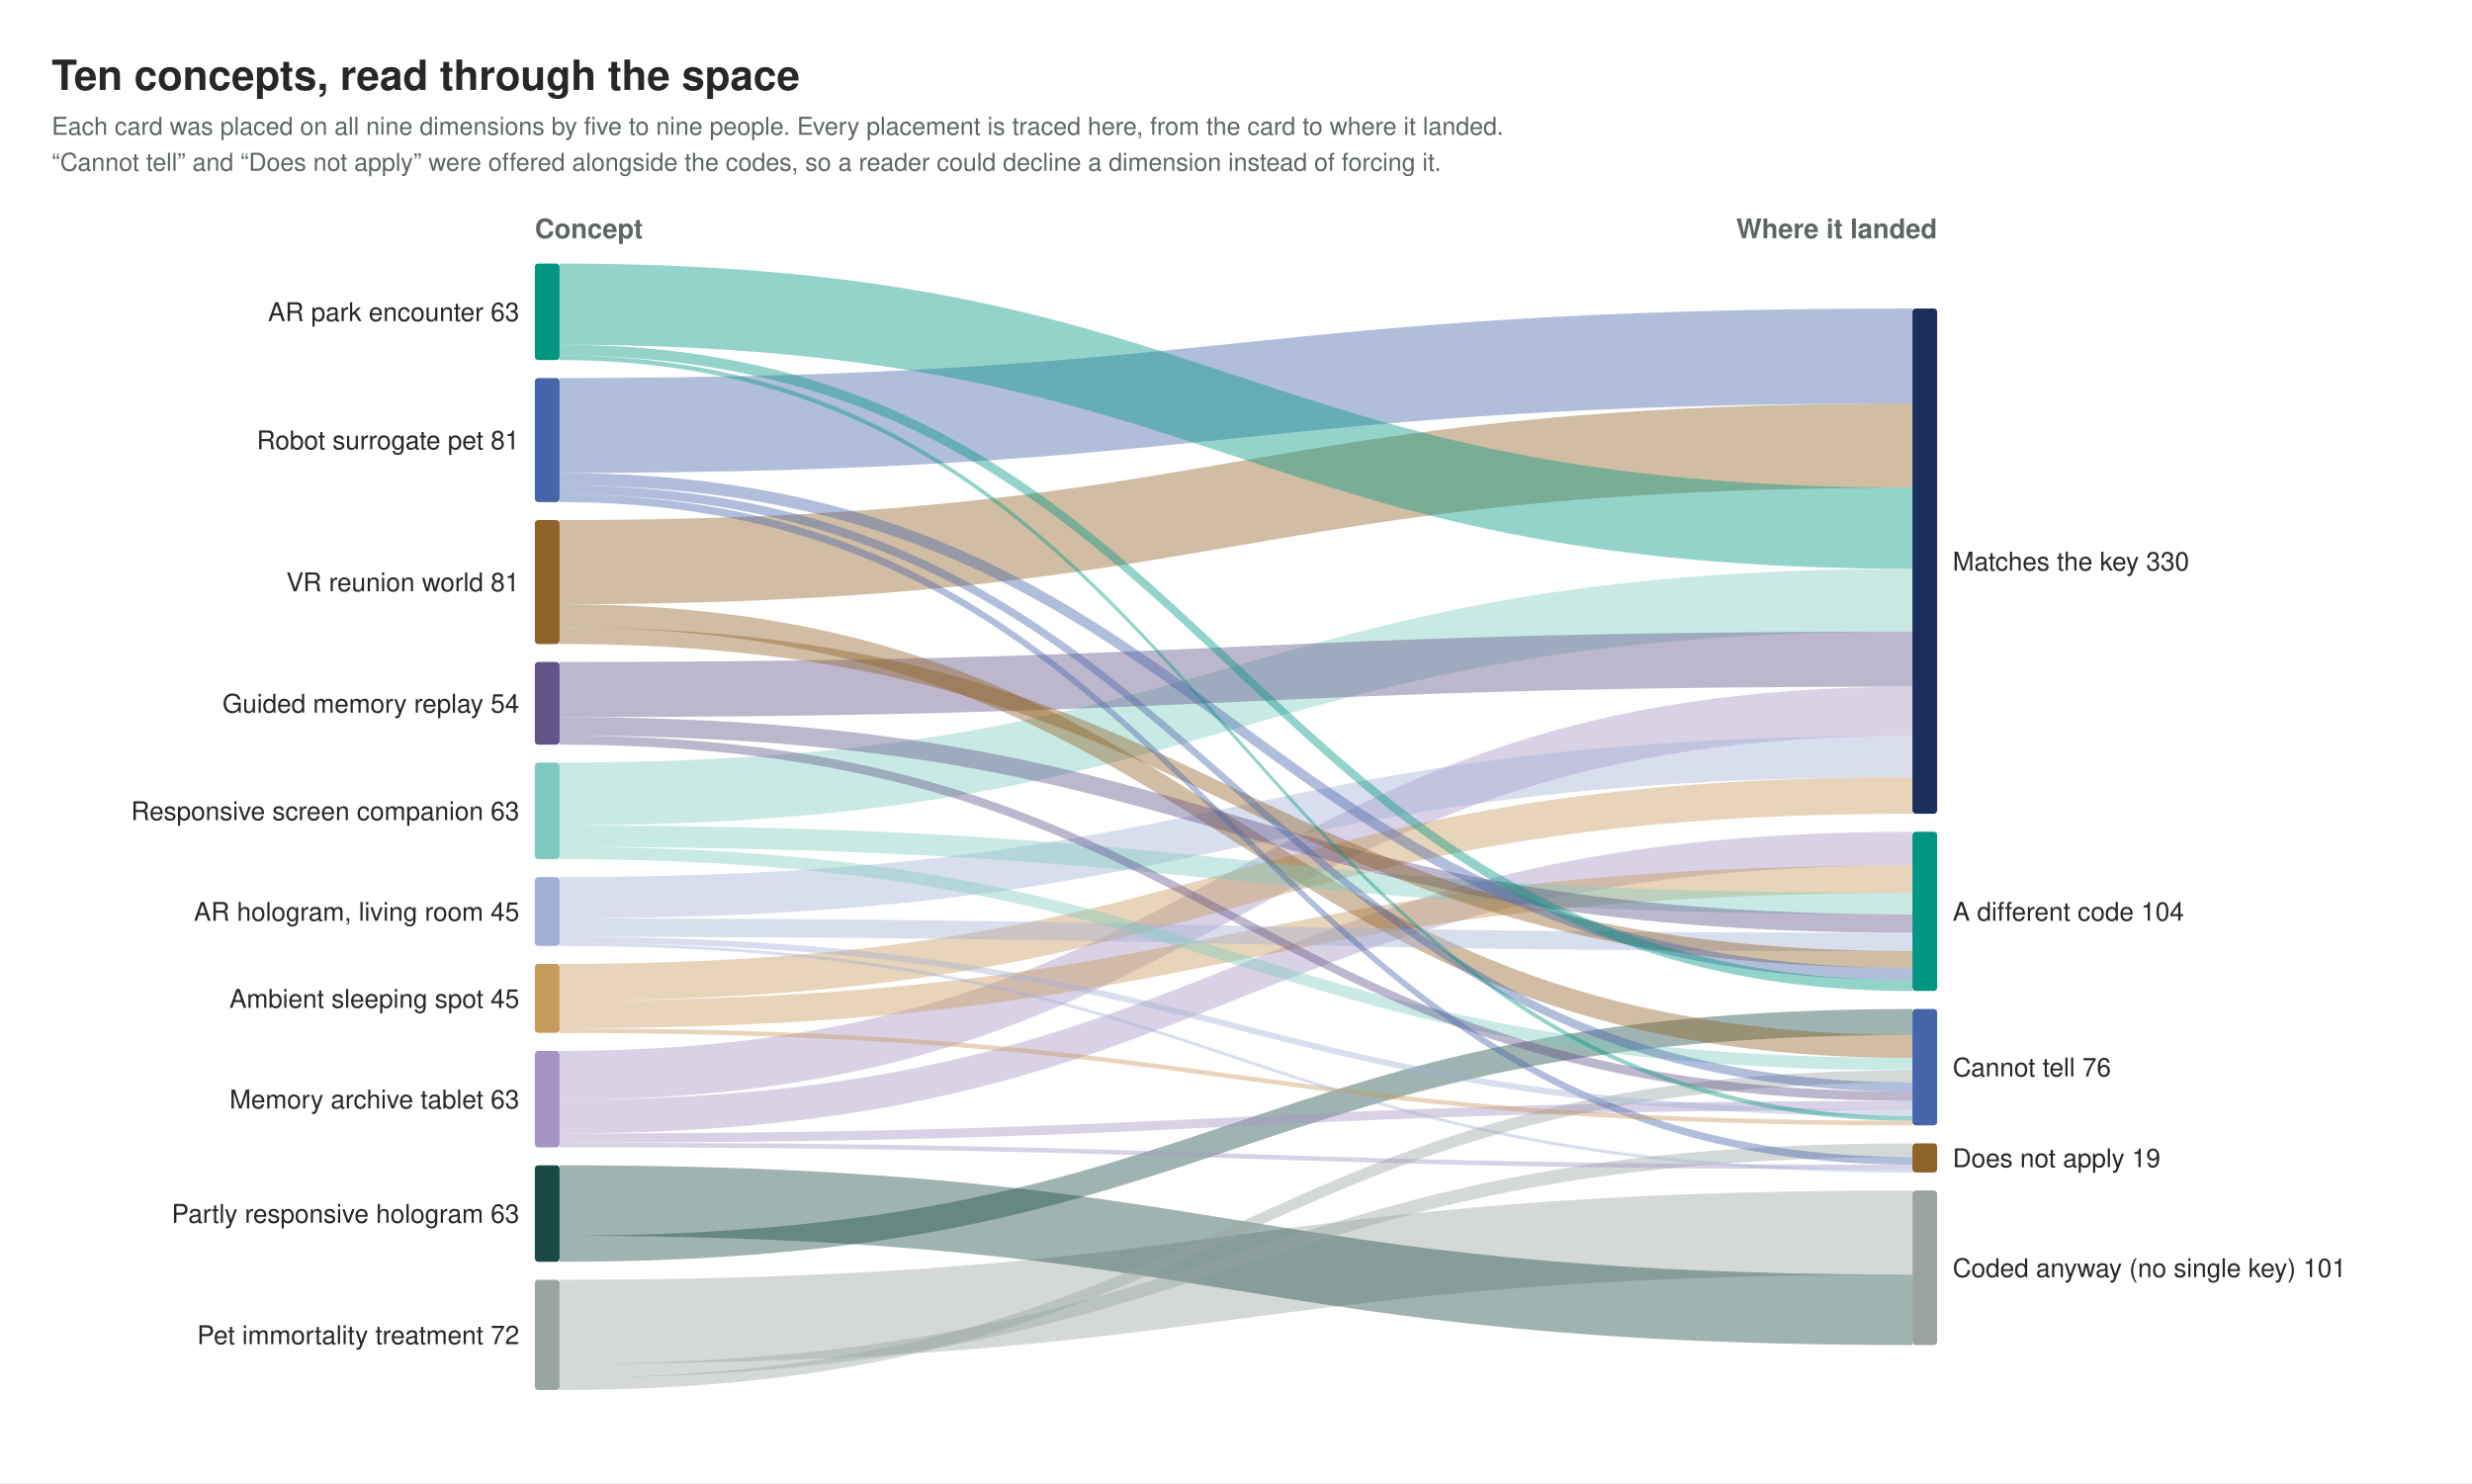
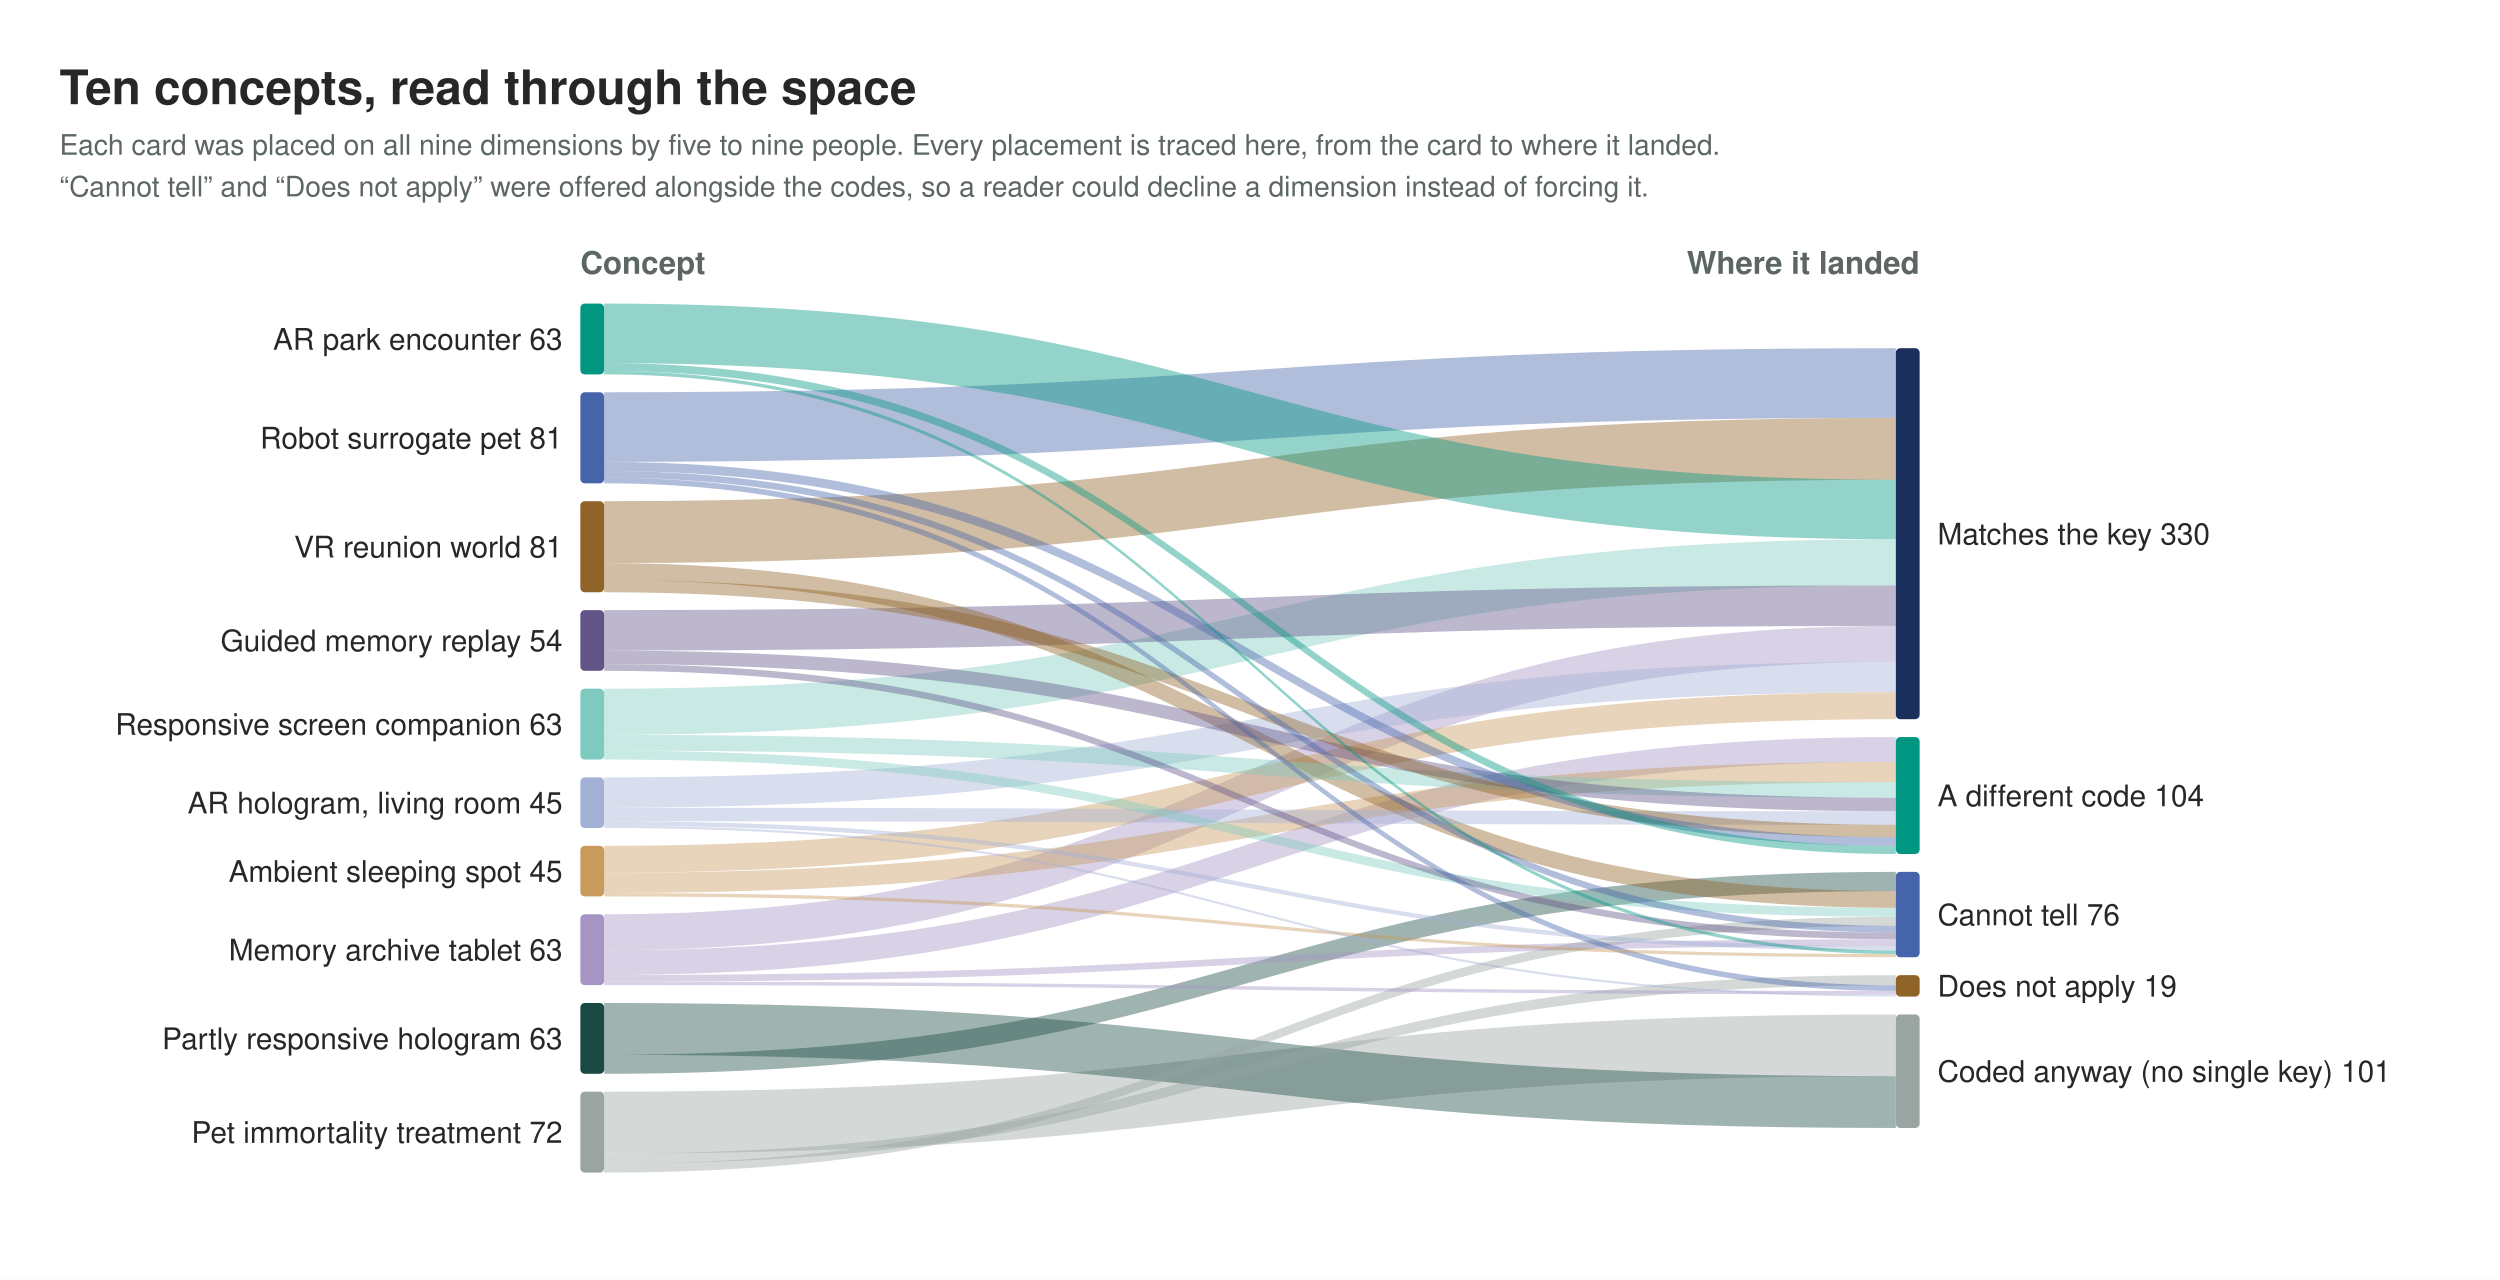
- <svg xmlns="http://www.w3.org/2000/svg" width="2200" height="1320" viewBox="0 0 2200 1320">
-   <rect width="2200" height="1320" fill="#ffffff" />
-   <text x="46" y="80" font-family="Helvetica" font-size="37" font-weight="800" fill="#252827">Ten concepts, read through the space</text>
-   <text x="46" y="120" font-family="Helvetica" font-size="22" fill="#5C6663">Each card was placed on all nine dimensions by five to nine people. Every placement is traced here, from the card to where it landed.</text>
-   <text x="46" y="152" font-family="Helvetica" font-size="22" fill="#5C6663">“Cannot tell” and “Does not apply” were offered alongside the codes, so a reader could decline a dimension instead of forcing it.</text>
-   <text x="476" y="212" font-family="Helvetica" font-size="24" font-weight="700" fill="#5C6663" text-anchor="start">Concept</text>
-   <text x="1724" y="212" font-family="Helvetica" font-size="24" font-weight="700" fill="#5C6663" text-anchor="end">Where it landed</text>
-   <path d="M 498.0 336.5 C 1100.0 336.5 1100.0 274.6 1702.0 274.6 L 1702.0 359.1 C 1100.0 359.1 1100.0 421.0 498.0 421.0 Z" fill="#4664AA" fill-opacity="0.42" />
-   <path d="M 498.0 462.9 C 1100.0 462.9 1100.0 359.1 1702.0 359.1 L 1702.0 434.1 C 1100.0 434.1 1100.0 537.8 498.0 537.8 Z" fill="#8f6228" fill-opacity="0.42" />
-   <path d="M 498.0 1139.1 C 1100.0 1139.1 1100.0 1059.6 1702.0 1059.6 L 1702.0 1134.5 C 1100.0 1134.5 1100.0 1214.0 498.0 1214.0 Z" fill="#9AA5A2" fill-opacity="0.42" />
-   <path d="M 498.0 234.6 C 1100.0 234.6 1100.0 434.1 1702.0 434.1 L 1702.0 506.3 C 1100.0 506.3 1100.0 306.8 498.0 306.8 Z" fill="#009682" fill-opacity="0.42" />
-   <path d="M 498.0 1037.2 C 1100.0 1037.2 1100.0 1134.5 1702.0 1134.5 L 1702.0 1197.2 C 1100.0 1197.2 1100.0 1099.9 498.0 1099.9 Z" fill="#1B4A44" fill-opacity="0.42" />
-   <path d="M 498.0 678.8 C 1100.0 678.8 1100.0 506.3 1702.0 506.3 L 1702.0 562.2 C 1100.0 562.2 1100.0 734.7 498.0 734.7 Z" fill="#7FCAC0" fill-opacity="0.42" />
-   <path d="M 498.0 589.2 C 1100.0 589.2 1100.0 562.2 1702.0 562.2 L 1702.0 611.2 C 1100.0 611.2 1100.0 638.3 498.0 638.3 Z" fill="#635488" fill-opacity="0.42" />
-   <path d="M 498.0 935.4 C 1100.0 935.4 1100.0 611.2 1702.0 611.2 L 1702.0 654.8 C 1100.0 654.8 1100.0 979.0 498.0 979.0 Z" fill="#A594C4" fill-opacity="0.42" />
-   <path d="M 498.0 780.7 C 1100.0 780.7 1100.0 654.8 1702.0 654.8 L 1702.0 691.6 C 1100.0 691.6 1100.0 817.5 498.0 817.5 Z" fill="#A2B0D6" fill-opacity="0.42" />
-   <path d="M 498.0 858.0 C 1100.0 858.0 1100.0 691.6 1702.0 691.6 L 1702.0 724.3 C 1100.0 724.3 1100.0 890.7 498.0 890.7 Z" fill="#C89A5C" fill-opacity="0.42" />
-   <path d="M 498.0 979.0 C 1100.0 979.0 1100.0 740.3 1702.0 740.3 L 1702.0 770.3 C 1100.0 770.3 1100.0 1008.9 498.0 1008.9 Z" fill="#A594C4" fill-opacity="0.42" />
-   <path d="M 498.0 890.7 C 1100.0 890.7 1100.0 770.3 1702.0 770.3 L 1702.0 794.9 C 1100.0 794.9 1100.0 915.3 498.0 915.3 Z" fill="#C89A5C" fill-opacity="0.42" />
-   <path d="M 498.0 1099.9 C 1100.0 1099.9 1100.0 898.1 1702.0 898.1 L 1702.0 921.2 C 1100.0 921.2 1100.0 1123.1 498.0 1123.1 Z" fill="#1B4A44" fill-opacity="0.42" />
-   <path d="M 498.0 537.8 C 1100.0 537.8 1100.0 921.2 1702.0 921.2 L 1702.0 941.7 C 1100.0 941.7 1100.0 558.3 498.0 558.3 Z" fill="#8f6228" fill-opacity="0.42" />
-   <path d="M 498.0 734.7 C 1100.0 734.7 1100.0 794.9 1702.0 794.9 L 1702.0 813.9 C 1100.0 813.9 1100.0 753.8 498.0 753.8 Z" fill="#7FCAC0" fill-opacity="0.42" />
-   <path d="M 498.0 638.3 C 1100.0 638.3 1100.0 813.9 1702.0 813.9 L 1702.0 830.3 C 1100.0 830.3 1100.0 654.7 498.0 654.7 Z" fill="#635488" fill-opacity="0.42" />
-   <path d="M 498.0 817.5 C 1100.0 817.5 1100.0 830.3 1702.0 830.3 L 1702.0 846.6 C 1100.0 846.6 1100.0 833.8 498.0 833.8 Z" fill="#A2B0D6" fill-opacity="0.42" />
-   <path d="M 498.0 558.3 C 1100.0 558.3 1100.0 846.6 1702.0 846.6 L 1702.0 861.6 C 1100.0 861.6 1100.0 573.2 498.0 573.2 Z" fill="#8f6228" fill-opacity="0.42" />
-   <path d="M 498.0 1214.0 C 1100.0 1214.0 1100.0 1017.7 1702.0 1017.7 L 1702.0 1029.9 C 1100.0 1029.9 1100.0 1226.3 498.0 1226.3 Z" fill="#9AA5A2" fill-opacity="0.42" />
-   <path d="M 498.0 421.0 C 1100.0 421.0 1100.0 861.6 1702.0 861.6 L 1702.0 872.5 C 1100.0 872.5 1100.0 431.9 498.0 431.9 Z" fill="#4664AA" fill-opacity="0.42" />
-   <path d="M 498.0 753.8 C 1100.0 753.8 1100.0 941.7 1702.0 941.7 L 1702.0 952.6 C 1100.0 952.6 1100.0 764.7 498.0 764.7 Z" fill="#7FCAC0" fill-opacity="0.42" />
-   <path d="M 498.0 1226.3 C 1100.0 1226.3 1100.0 952.6 1702.0 952.6 L 1702.0 963.5 C 1100.0 963.5 1100.0 1237.2 498.0 1237.2 Z" fill="#9AA5A2" fill-opacity="0.42" />
-   <path d="M 498.0 306.8 C 1100.0 306.8 1100.0 872.5 1702.0 872.5 L 1702.0 882.1 C 1100.0 882.1 1100.0 316.4 498.0 316.4 Z" fill="#009682" fill-opacity="0.42" />
-   <path d="M 498.0 431.9 C 1100.0 431.9 1100.0 963.5 1702.0 963.5 L 1702.0 971.7 C 1100.0 971.7 1100.0 440.0 498.0 440.0 Z" fill="#4664AA" fill-opacity="0.42" />
-   <path d="M 498.0 654.7 C 1100.0 654.7 1100.0 971.7 1702.0 971.7 L 1702.0 979.9 C 1100.0 979.9 1100.0 662.8 498.0 662.8 Z" fill="#635488" fill-opacity="0.42" />
-   <path d="M 498.0 1008.9 C 1100.0 1008.9 1100.0 979.9 1702.0 979.9 L 1702.0 988.0 C 1100.0 988.0 1100.0 1017.1 498.0 1017.1 Z" fill="#A594C4" fill-opacity="0.42" />
-   <path d="M 498.0 440.0 C 1100.0 440.0 1100.0 1029.9 1702.0 1029.9 L 1702.0 1036.7 C 1100.0 1036.7 1100.0 446.9 498.0 446.9 Z" fill="#4664AA" fill-opacity="0.42" />
-   <path d="M 498.0 833.8 C 1100.0 833.8 1100.0 988.0 1702.0 988.0 L 1702.0 993.5 C 1100.0 993.5 1100.0 839.3 498.0 839.3 Z" fill="#A2B0D6" fill-opacity="0.42" />
-   <path d="M 498.0 316.4 C 1100.0 316.4 1100.0 993.5 1702.0 993.5 L 1702.0 997.6 C 1100.0 997.6 1100.0 320.5 498.0 320.5 Z" fill="#009682" fill-opacity="0.42" />
-   <path d="M 498.0 915.3 C 1100.0 915.3 1100.0 997.6 1702.0 997.6 L 1702.0 1001.7 C 1100.0 1001.7 1100.0 919.4 498.0 919.4 Z" fill="#C89A5C" fill-opacity="0.42" />
-   <path d="M 498.0 1017.1 C 1100.0 1017.1 1100.0 1036.7 1702.0 1036.7 L 1702.0 1040.8 C 1100.0 1040.8 1100.0 1021.2 498.0 1021.2 Z" fill="#A594C4" fill-opacity="0.42" />
-   <path d="M 498.0 839.3 C 1100.0 839.3 1100.0 1040.8 1702.0 1040.8 L 1702.0 1043.6 C 1100.0 1043.6 1100.0 842.0 498.0 842.0 Z" fill="#A2B0D6" fill-opacity="0.42" />
-   <rect x="476.0" y="234.6" width="22" height="85.9" rx="3" fill="#009682" />
-   <text x="462.2" y="285.8" font-family="Helvetica" font-size="23" fill="#252827" text-anchor="end">AR park encounter  63</text>
-   <rect x="476.0" y="336.5" width="22" height="110.4" rx="3" fill="#4664AA" />
-   <text x="462.2" y="399.9" font-family="Helvetica" font-size="23" fill="#252827" text-anchor="end">Robot surrogate pet  81</text>
-   <rect x="476.0" y="462.9" width="22" height="110.4" rx="3" fill="#8f6228" />
-   <text x="462.2" y="526.3" font-family="Helvetica" font-size="23" fill="#252827" text-anchor="end">VR reunion world  81</text>
-   <rect x="476.0" y="589.2" width="22" height="73.6" rx="3" fill="#635488" />
-   <text x="462.2" y="634.3" font-family="Helvetica" font-size="23" fill="#252827" text-anchor="end">Guided memory replay  54</text>
-   <rect x="476.0" y="678.8" width="22" height="85.9" rx="3" fill="#7FCAC0" />
-   <text x="462.2" y="730.0" font-family="Helvetica" font-size="23" fill="#252827" text-anchor="end">Responsive screen companion  63</text>
-   <rect x="476.0" y="780.7" width="22" height="61.3" rx="3" fill="#A2B0D6" />
-   <text x="462.2" y="819.6" font-family="Helvetica" font-size="23" fill="#252827" text-anchor="end">AR hologram, living room  45</text>
-   <rect x="476.0" y="858.0" width="22" height="61.3" rx="3" fill="#C89A5C" />
-   <text x="462.2" y="897.0" font-family="Helvetica" font-size="23" fill="#252827" text-anchor="end">Ambient sleeping spot  45</text>
-   <rect x="476.0" y="935.4" width="22" height="85.9" rx="3" fill="#A594C4" />
-   <text x="462.2" y="986.6" font-family="Helvetica" font-size="23" fill="#252827" text-anchor="end">Memory archive tablet  63</text>
-   <rect x="476.0" y="1037.2" width="22" height="85.9" rx="3" fill="#1B4A44" />
-   <text x="462.2" y="1088.4" font-family="Helvetica" font-size="23" fill="#252827" text-anchor="end">Partly responsive hologram  63</text>
-   <rect x="476.0" y="1139.1" width="22" height="98.1" rx="3" fill="#9AA5A2" />
-   <text x="462.2" y="1196.4" font-family="Helvetica" font-size="23" fill="#252827" text-anchor="end">Pet immortality treatment  72</text>
-   <rect x="1702.0" y="274.6" width="22" height="449.7" rx="3" fill="#1B2F5C" />
-   <text x="1737.8" y="507.8" font-family="Helvetica" font-size="23" fill="#252827">Matches the key  330</text>
-   <rect x="1702.0" y="740.3" width="22" height="141.7" rx="3" fill="#009682" />
-   <text x="1737.8" y="819.5" font-family="Helvetica" font-size="23" fill="#252827">A different code  104</text>
-   <rect x="1702.0" y="898.1" width="22" height="103.6" rx="3" fill="#4664AA" />
-   <text x="1737.8" y="958.1" font-family="Helvetica" font-size="23" fill="#252827">Cannot tell  76</text>
-   <rect x="1702.0" y="1017.7" width="22" height="25.9" rx="3" fill="#8f6228" />
-   <text x="1737.8" y="1038.9" font-family="Helvetica" font-size="23" fill="#252827">Does not apply  19</text>
-   <rect x="1702.0" y="1059.6" width="22" height="137.6" rx="3" fill="#9AA5A2" />
-   <text x="1737.8" y="1136.7" font-family="Helvetica" font-size="23" fill="#252827">Coded anyway (no single key)  101</text>
+ <svg xmlns="http://www.w3.org/2000/svg" width="1680" height="860" viewBox="0 0 1680 860">
+   <rect width="1680" height="860" fill="#ffffff" />
+   <text x="40" y="70" font-family="Helvetica" font-size="32" font-weight="800" fill="#252827">Ten concepts, read through the space</text>
+   <text x="40" y="104" font-family="Helvetica" font-size="19" fill="#5C6663">Each card was placed on all nine dimensions by five to nine people. Every placement is traced here, from the card to where it landed.</text>
+   <text x="40" y="132" font-family="Helvetica" font-size="19" fill="#5C6663">“Cannot tell” and “Does not apply” were offered alongside the codes, so a reader could decline a dimension instead of forcing it.</text>
+   <text x="390" y="184" font-family="Helvetica" font-size="21" font-weight="700" fill="#5C6663" text-anchor="start">Concept</text>
+   <text x="1290" y="184" font-family="Helvetica" font-size="21" font-weight="700" fill="#5C6663" text-anchor="end">Where it landed</text>
+   <path d="M 406.0 263.6 C 840.0 263.6 840.0 234.0 1274.0 234.0 L 1274.0 280.8 C 840.0 280.8 840.0 310.4 406.0 310.4 Z" fill="#4664AA" fill-opacity="0.42" />
+   <path d="M 406.0 336.8 C 840.0 336.8 840.0 280.8 1274.0 280.8 L 1274.0 322.4 C 840.0 322.4 840.0 378.4 406.0 378.4 Z" fill="#8f6228" fill-opacity="0.42" />
+   <path d="M 406.0 733.6 C 840.0 733.6 840.0 681.7 1274.0 681.7 L 1274.0 723.2 C 840.0 723.2 840.0 775.2 406.0 775.2 Z" fill="#9AA5A2" fill-opacity="0.42" />
+   <path d="M 406.0 204.0 C 840.0 204.0 840.0 322.4 1274.0 322.4 L 1274.0 362.4 C 840.0 362.4 840.0 244.0 406.0 244.0 Z" fill="#009682" fill-opacity="0.42" />
+   <path d="M 406.0 674.0 C 840.0 674.0 840.0 723.2 1274.0 723.2 L 1274.0 758.0 C 840.0 758.0 840.0 708.8 406.0 708.8 Z" fill="#1B4A44" fill-opacity="0.42" />
+   <path d="M 406.0 462.8 C 840.0 462.8 840.0 362.4 1274.0 362.4 L 1274.0 393.4 C 840.0 393.4 840.0 493.8 406.0 493.8 Z" fill="#7FCAC0" fill-opacity="0.42" />
+   <path d="M 406.0 410.0 C 840.0 410.0 840.0 393.4 1274.0 393.4 L 1274.0 420.6 C 840.0 420.6 840.0 437.2 406.0 437.2 Z" fill="#635488" fill-opacity="0.42" />
+   <path d="M 406.0 614.4 C 840.0 614.4 840.0 420.6 1274.0 420.6 L 1274.0 444.8 C 840.0 444.8 840.0 638.6 406.0 638.6 Z" fill="#A594C4" fill-opacity="0.42" />
+   <path d="M 406.0 522.4 C 840.0 522.4 840.0 444.8 1274.0 444.8 L 1274.0 465.2 C 840.0 465.2 840.0 542.8 406.0 542.8 Z" fill="#A2B0D6" fill-opacity="0.42" />
+   <path d="M 406.0 568.4 C 840.0 568.4 840.0 465.2 1274.0 465.2 L 1274.0 483.3 C 840.0 483.3 840.0 586.5 406.0 586.5 Z" fill="#C89A5C" fill-opacity="0.42" />
+   <path d="M 406.0 638.6 C 840.0 638.6 840.0 495.3 1274.0 495.3 L 1274.0 512.0 C 840.0 512.0 840.0 655.2 406.0 655.2 Z" fill="#A594C4" fill-opacity="0.42" />
+   <path d="M 406.0 586.5 C 840.0 586.5 840.0 512.0 1274.0 512.0 L 1274.0 525.6 C 840.0 525.6 840.0 600.1 406.0 600.1 Z" fill="#C89A5C" fill-opacity="0.42" />
+   <path d="M 406.0 708.8 C 840.0 708.8 840.0 585.9 1274.0 585.9 L 1274.0 598.8 C 840.0 598.8 840.0 721.6 406.0 721.6 Z" fill="#1B4A44" fill-opacity="0.42" />
+   <path d="M 406.0 378.4 C 840.0 378.4 840.0 598.8 1274.0 598.8 L 1274.0 610.1 C 840.0 610.1 840.0 389.7 406.0 389.7 Z" fill="#8f6228" fill-opacity="0.42" />
+   <path d="M 406.0 493.8 C 840.0 493.8 840.0 525.6 1274.0 525.6 L 1274.0 536.1 C 840.0 536.1 840.0 504.4 406.0 504.4 Z" fill="#7FCAC0" fill-opacity="0.42" />
+   <path d="M 406.0 437.2 C 840.0 437.2 840.0 536.1 1274.0 536.1 L 1274.0 545.2 C 840.0 545.2 840.0 446.3 406.0 446.3 Z" fill="#635488" fill-opacity="0.42" />
+   <path d="M 406.0 542.8 C 840.0 542.8 840.0 545.2 1274.0 545.2 L 1274.0 554.3 C 840.0 554.3 840.0 551.9 406.0 551.9 Z" fill="#A2B0D6" fill-opacity="0.42" />
+   <path d="M 406.0 389.7 C 840.0 389.7 840.0 554.3 1274.0 554.3 L 1274.0 562.6 C 840.0 562.6 840.0 398.0 406.0 398.0 Z" fill="#8f6228" fill-opacity="0.42" />
+   <path d="M 406.0 775.2 C 840.0 775.2 840.0 655.3 1274.0 655.3 L 1274.0 662.1 C 840.0 662.1 840.0 782.0 406.0 782.0 Z" fill="#9AA5A2" fill-opacity="0.42" />
+   <path d="M 406.0 310.4 C 840.0 310.4 840.0 562.6 1274.0 562.6 L 1274.0 568.6 C 840.0 568.6 840.0 316.5 406.0 316.5 Z" fill="#4664AA" fill-opacity="0.42" />
+   <path d="M 406.0 504.4 C 840.0 504.4 840.0 610.1 1274.0 610.1 L 1274.0 616.1 C 840.0 616.1 840.0 510.4 406.0 510.4 Z" fill="#7FCAC0" fill-opacity="0.42" />
+   <path d="M 406.0 782.0 C 840.0 782.0 840.0 616.1 1274.0 616.1 L 1274.0 622.2 C 840.0 622.2 840.0 788.0 406.0 788.0 Z" fill="#9AA5A2" fill-opacity="0.42" />
+   <path d="M 406.0 244.0 C 840.0 244.0 840.0 568.6 1274.0 568.6 L 1274.0 573.9 C 840.0 573.9 840.0 249.3 406.0 249.3 Z" fill="#009682" fill-opacity="0.42" />
+   <path d="M 406.0 316.5 C 840.0 316.5 840.0 622.2 1274.0 622.2 L 1274.0 626.7 C 840.0 626.7 840.0 321.0 406.0 321.0 Z" fill="#4664AA" fill-opacity="0.42" />
+   <path d="M 406.0 446.3 C 840.0 446.3 840.0 626.7 1274.0 626.7 L 1274.0 631.2 C 840.0 631.2 840.0 450.8 406.0 450.8 Z" fill="#635488" fill-opacity="0.42" />
+   <path d="M 406.0 655.2 C 840.0 655.2 840.0 631.2 1274.0 631.2 L 1274.0 635.8 C 840.0 635.8 840.0 659.7 406.0 659.7 Z" fill="#A594C4" fill-opacity="0.42" />
+   <path d="M 406.0 321.0 C 840.0 321.0 840.0 662.1 1274.0 662.1 L 1274.0 665.9 C 840.0 665.9 840.0 324.8 406.0 324.8 Z" fill="#4664AA" fill-opacity="0.42" />
+   <path d="M 406.0 551.9 C 840.0 551.9 840.0 635.8 1274.0 635.8 L 1274.0 638.8 C 840.0 638.8 840.0 554.9 406.0 554.9 Z" fill="#A2B0D6" fill-opacity="0.42" />
+   <path d="M 406.0 249.3 C 840.0 249.3 840.0 638.8 1274.0 638.8 L 1274.0 641.1 C 840.0 641.1 840.0 251.6 406.0 251.6 Z" fill="#009682" fill-opacity="0.42" />
+   <path d="M 406.0 600.1 C 840.0 600.1 840.0 641.1 1274.0 641.1 L 1274.0 643.3 C 840.0 643.3 840.0 602.4 406.0 602.4 Z" fill="#C89A5C" fill-opacity="0.42" />
+   <path d="M 406.0 659.7 C 840.0 659.7 840.0 665.9 1274.0 665.9 L 1274.0 668.2 C 840.0 668.2 840.0 662.0 406.0 662.0 Z" fill="#A594C4" fill-opacity="0.42" />
+   <path d="M 406.0 554.9 C 840.0 554.9 840.0 668.2 1274.0 668.2 L 1274.0 669.7 C 840.0 669.7 840.0 556.4 406.0 556.4 Z" fill="#A2B0D6" fill-opacity="0.42" />
+   <rect x="390.0" y="204.0" width="16" height="47.6" rx="3" fill="#009682" />
+   <text x="378.0" y="235.0" font-family="Helvetica" font-size="20" fill="#252827" text-anchor="end">AR park encounter  63</text>
+   <rect x="390.0" y="263.6" width="16" height="61.2" rx="3" fill="#4664AA" />
+   <text x="378.0" y="301.4" font-family="Helvetica" font-size="20" fill="#252827" text-anchor="end">Robot surrogate pet  81</text>
+   <rect x="390.0" y="336.8" width="16" height="61.2" rx="3" fill="#8f6228" />
+   <text x="378.0" y="374.6" font-family="Helvetica" font-size="20" fill="#252827" text-anchor="end">VR reunion world  81</text>
+   <rect x="390.0" y="410.0" width="16" height="40.8" rx="3" fill="#635488" />
+   <text x="378.0" y="437.6" font-family="Helvetica" font-size="20" fill="#252827" text-anchor="end">Guided memory replay  54</text>
+   <rect x="390.0" y="462.8" width="16" height="47.6" rx="3" fill="#7FCAC0" />
+   <text x="378.0" y="493.8" font-family="Helvetica" font-size="20" fill="#252827" text-anchor="end">Responsive screen companion  63</text>
+   <rect x="390.0" y="522.4" width="16" height="34.0" rx="3" fill="#A2B0D6" />
+   <text x="378.0" y="546.6" font-family="Helvetica" font-size="20" fill="#252827" text-anchor="end">AR hologram, living room  45</text>
+   <rect x="390.0" y="568.4" width="16" height="34.0" rx="3" fill="#C89A5C" />
+   <text x="378.0" y="592.6" font-family="Helvetica" font-size="20" fill="#252827" text-anchor="end">Ambient sleeping spot  45</text>
+   <rect x="390.0" y="614.4" width="16" height="47.6" rx="3" fill="#A594C4" />
+   <text x="378.0" y="645.4" font-family="Helvetica" font-size="20" fill="#252827" text-anchor="end">Memory archive tablet  63</text>
+   <rect x="390.0" y="674.0" width="16" height="47.6" rx="3" fill="#1B4A44" />
+   <text x="378.0" y="705.0" font-family="Helvetica" font-size="20" fill="#252827" text-anchor="end">Partly responsive hologram  63</text>
+   <rect x="390.0" y="733.6" width="16" height="54.4" rx="3" fill="#9AA5A2" />
+   <text x="378.0" y="768.0" font-family="Helvetica" font-size="20" fill="#252827" text-anchor="end">Pet immortality treatment  72</text>
+   <rect x="1274.0" y="234.0" width="16" height="249.3" rx="3" fill="#1B2F5C" />
+   <text x="1302.0" y="365.9" font-family="Helvetica" font-size="20" fill="#252827">Matches the key  330</text>
+   <rect x="1274.0" y="495.3" width="16" height="78.6" rx="3" fill="#009682" />
+   <text x="1302.0" y="541.8" font-family="Helvetica" font-size="20" fill="#252827">A different code  104</text>
+   <rect x="1274.0" y="585.9" width="16" height="57.4" rx="3" fill="#4664AA" />
+   <text x="1302.0" y="621.8" font-family="Helvetica" font-size="20" fill="#252827">Cannot tell  76</text>
+   <rect x="1274.0" y="655.3" width="16" height="14.4" rx="3" fill="#8f6228" />
+   <text x="1302.0" y="669.7" font-family="Helvetica" font-size="20" fill="#252827">Does not apply  19</text>
+   <rect x="1274.0" y="681.7" width="16" height="76.3" rx="3" fill="#9AA5A2" />
+   <text x="1302.0" y="727.0" font-family="Helvetica" font-size="20" fill="#252827">Coded anyway (no single key)  101</text>
</svg>
